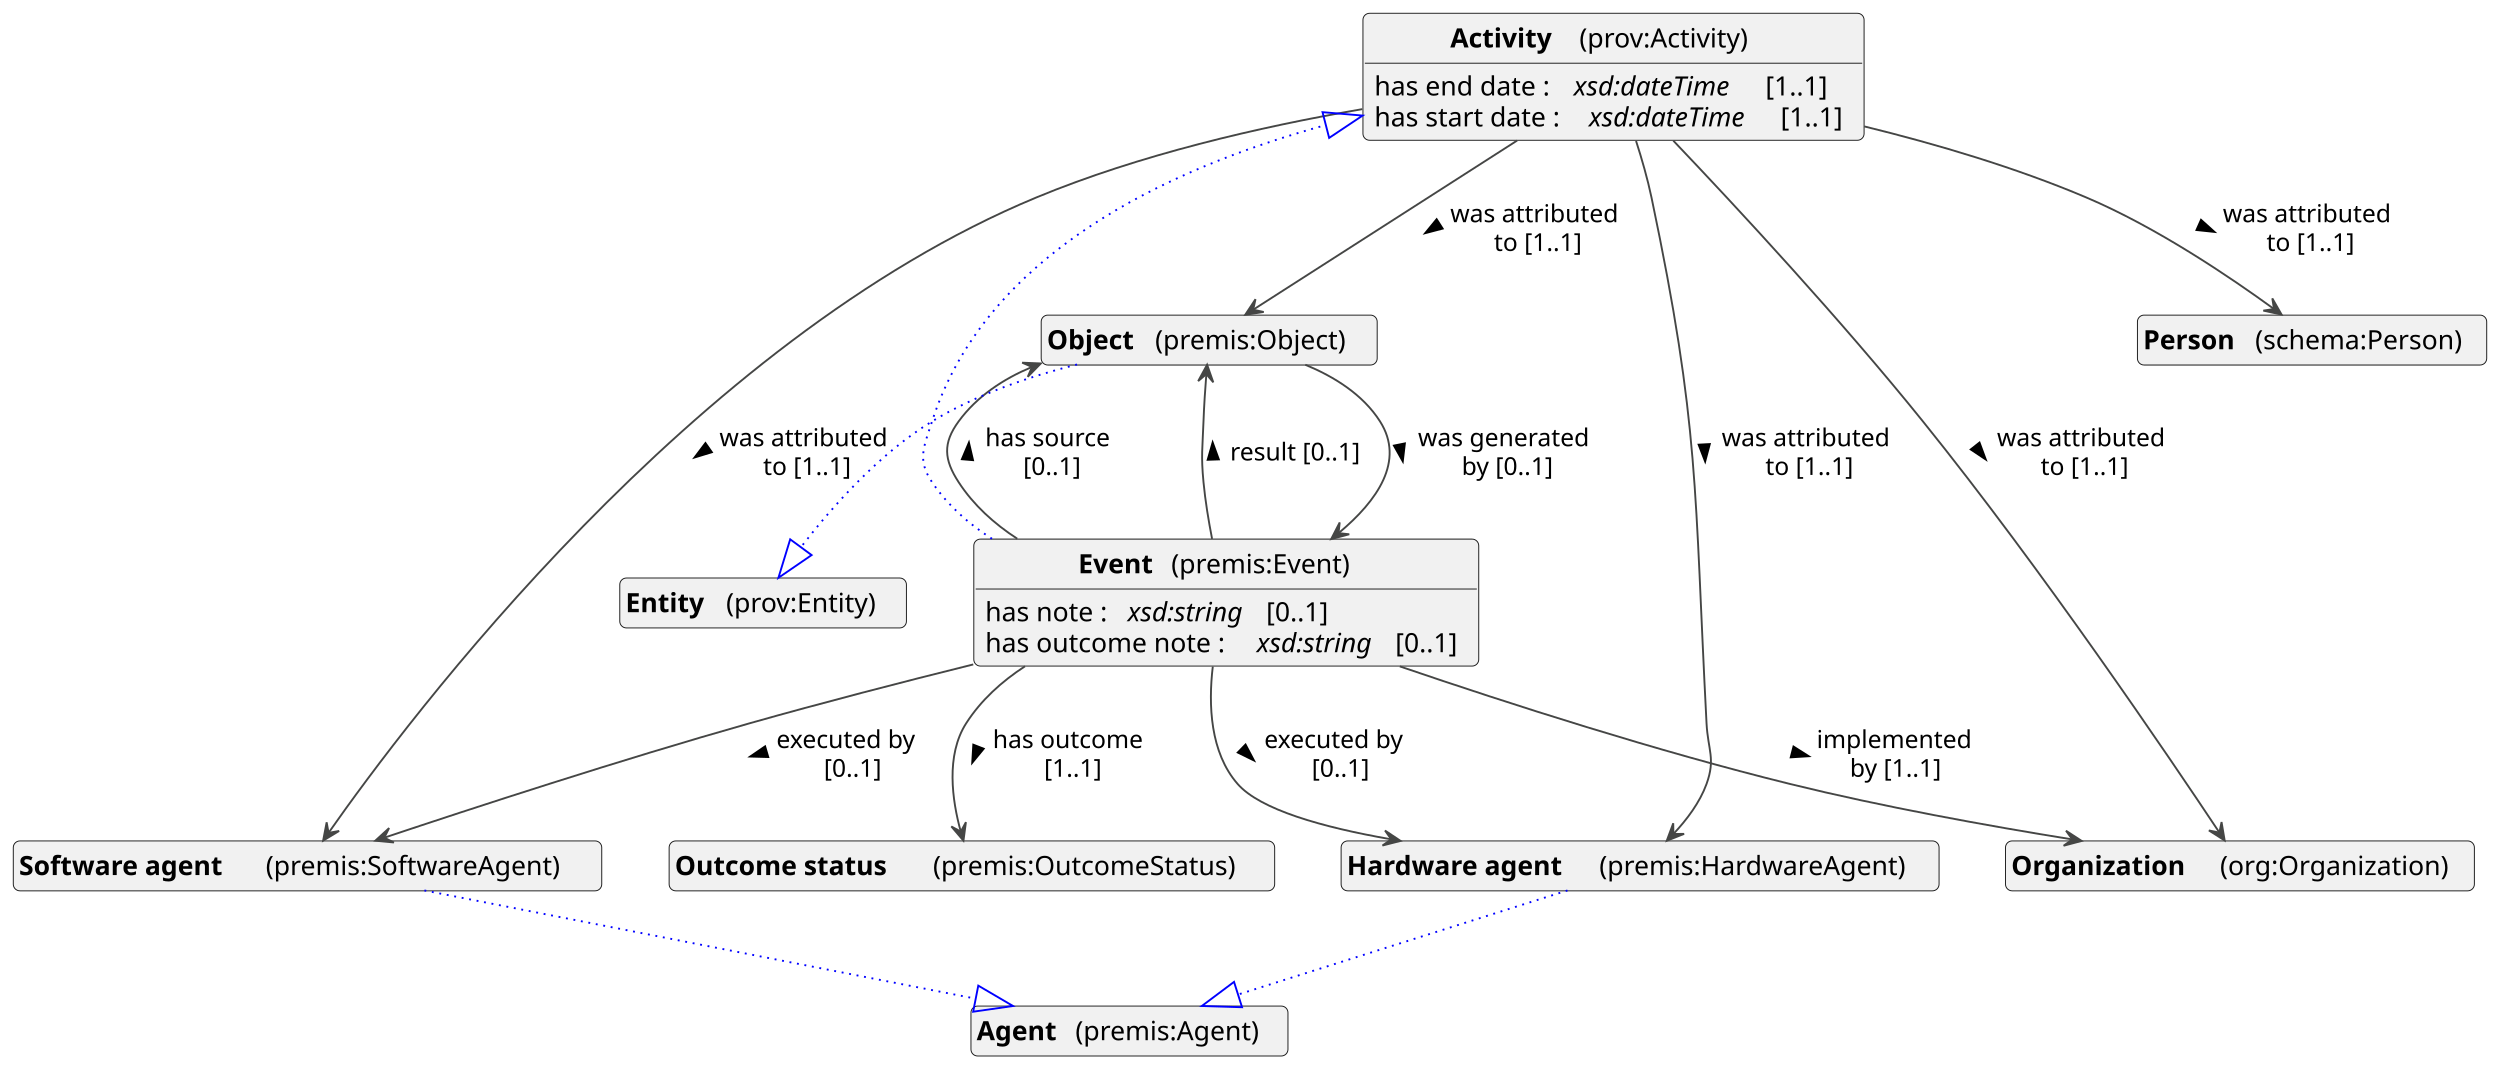
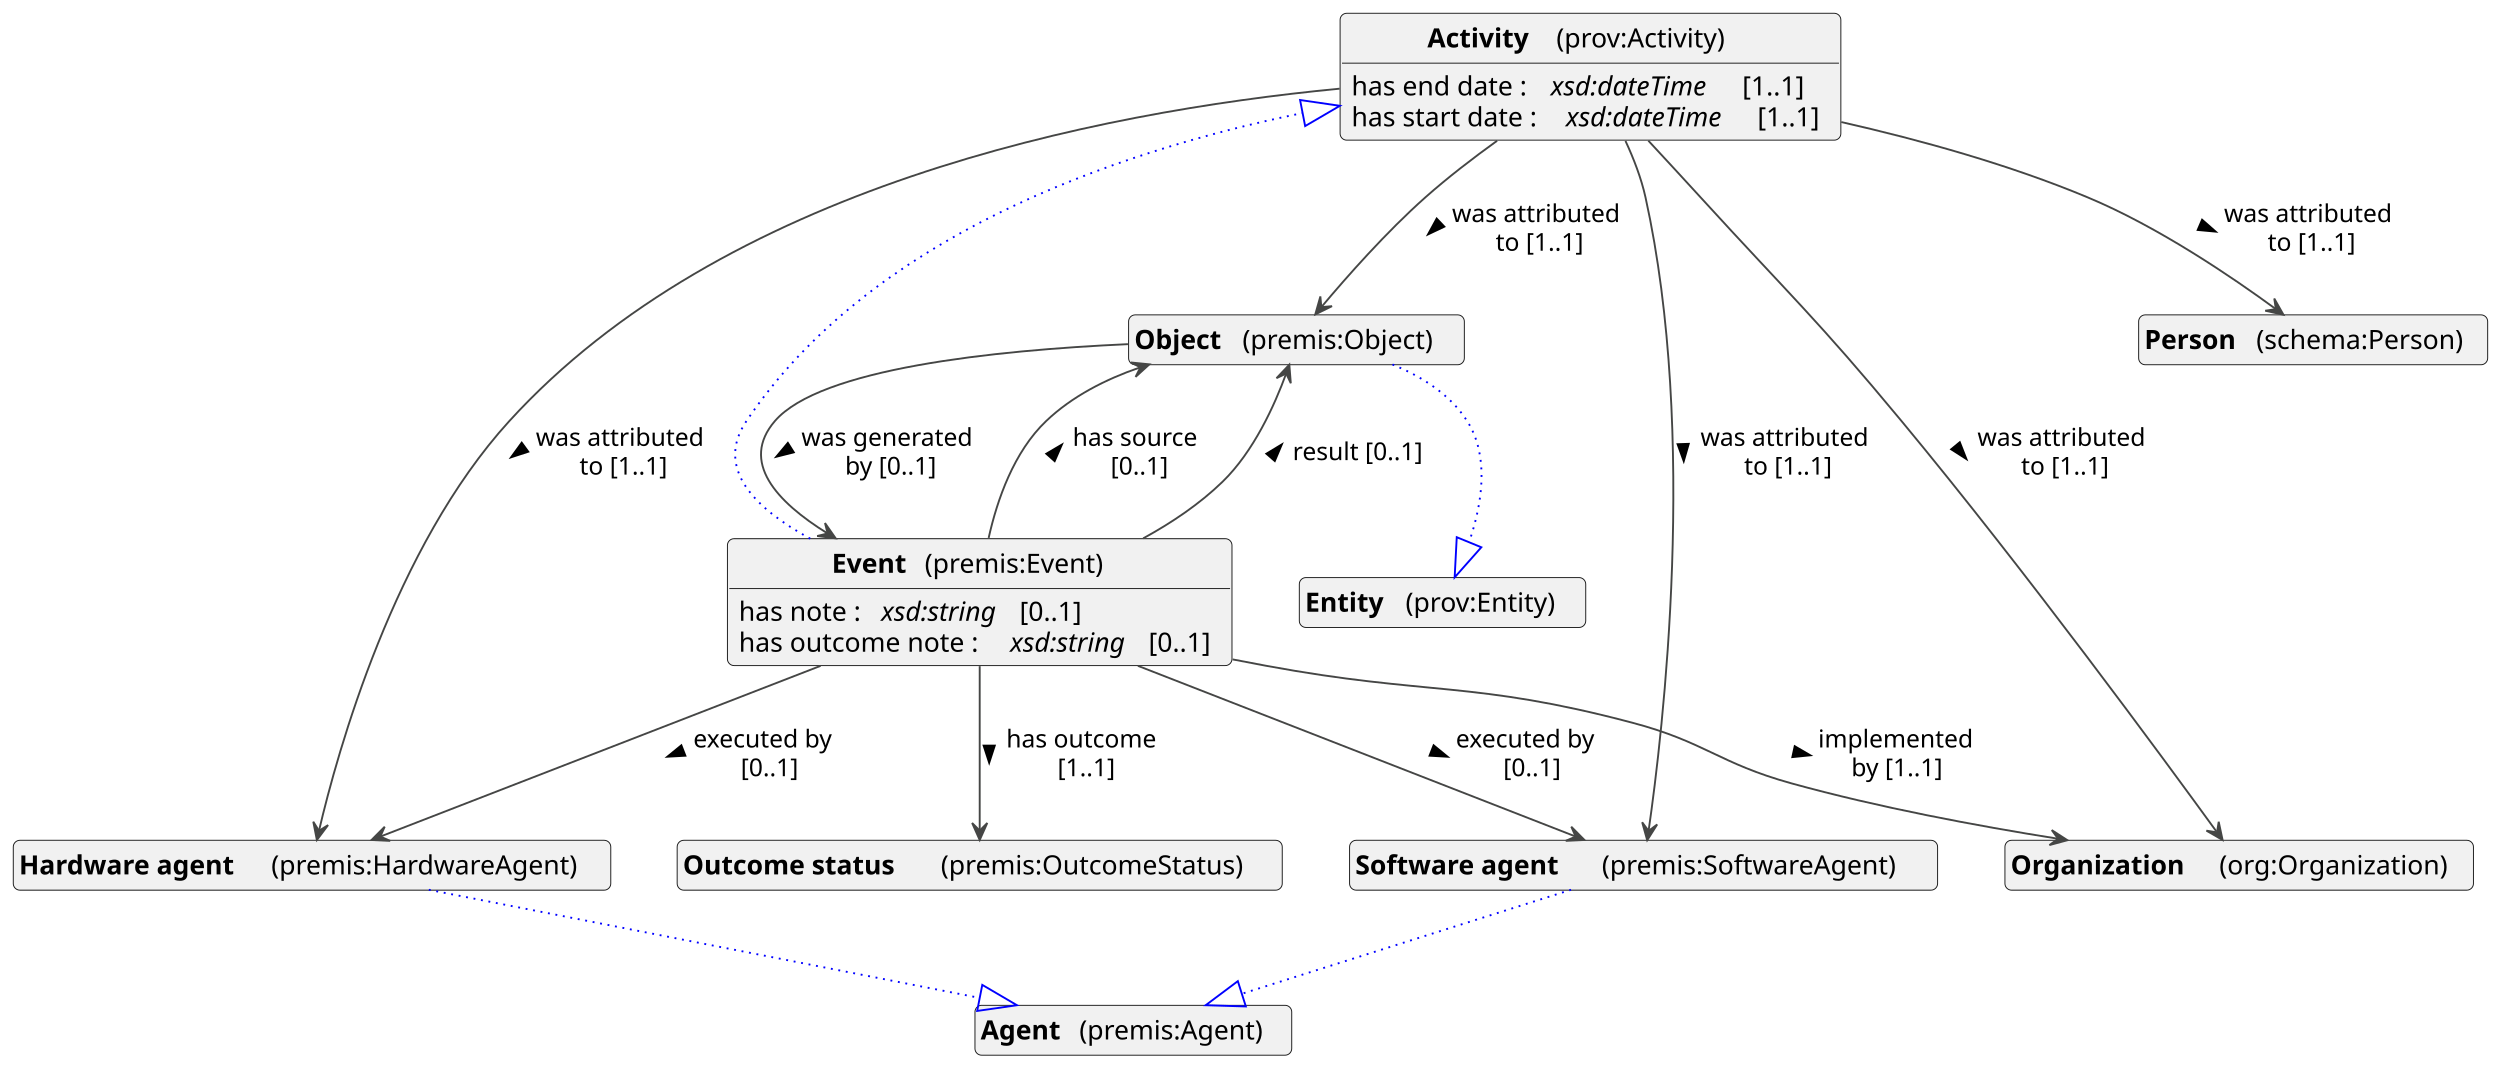
- <svg xmlns="http://www.w3.org/2000/svg" xmlns:xlink="http://www.w3.org/1999/xlink" contentStyleType="text/css" height="562px" preserveAspectRatio="none" style="width:1317px;height:562px;background:#FFFFFF;" version="1.1" viewBox="0 0 1317 562" width="1317px" zoomAndPan="magnify">
+ <svg xmlns="http://www.w3.org/2000/svg" xmlns:xlink="http://www.w3.org/1999/xlink" contentStyleType="text/css" height="562px" preserveAspectRatio="none" style="width:1318px;height:562px;background:#FFFFFF;" version="1.1" viewBox="0 0 1318 562" width="1318px" zoomAndPan="magnify">
  <defs />
  <g>
    <a href="#prov%3AActivity" target="_top" title="#prov%3AActivity" xlink:actuate="onRequest" xlink:href="#prov%3AActivity" xlink:show="new" xlink:title="#prov%3AActivity" xlink:type="simple">
      <g id="elem_prov_Activity">
-         <rect codeLine="15" fill="#F1F1F1" height="66.891" id="prov_Activity" rx="3.5" ry="3.5" style="stroke:#181818;stroke-width:0.5;" width="264" x="718" y="7" />
-         <text fill="#000000" font-family="sans-serif" font-size="14" font-weight="bold" lengthAdjust="spacing" textLength="64" x="764" y="24.995">Activity</text>
-         <text fill="#000000" font-family="sans-serif" font-size="14" lengthAdjust="spacing" textLength="104" x="832" y="24.995">(prov:Activity)</text>
-         <line style="stroke:#181818;stroke-width:0.5;" x1="719" x2="981" y1="33.297" y2="33.297" />
-         <text fill="#000000" font-family="sans-serif" font-size="14" lengthAdjust="spacing" textLength="101" x="724" y="50.292">has end date :</text>
-         <text fill="#000000" font-family="sans-serif" font-size="14" font-style="italic" lengthAdjust="spacing" textLength="97" x="829" y="50.292">xsd:dateTime</text>
-         <text fill="#000000" font-family="sans-serif" font-size="14" lengthAdjust="spacing" textLength="38" x="930" y="50.292">[1..1]</text>
-         <text fill="#000000" font-family="sans-serif" font-size="14" lengthAdjust="spacing" textLength="109" x="724" y="66.589">has start date :</text>
-         <text fill="#000000" font-family="sans-serif" font-size="14" font-style="italic" lengthAdjust="spacing" textLength="97" x="837" y="66.589">xsd:dateTime</text>
-         <text fill="#000000" font-family="sans-serif" font-size="14" lengthAdjust="spacing" textLength="38" x="938" y="66.589">[1..1]</text>
+         <rect codeLine="15" fill="#F1F1F1" height="66.891" id="prov_Activity" rx="3.5" ry="3.5" style="stroke:#181818;stroke-width:0.5;" width="264" x="706.5" y="7" />
+         <text fill="#000000" font-family="sans-serif" font-size="14" font-weight="bold" lengthAdjust="spacing" textLength="64" x="752.5" y="24.995">Activity</text>
+         <text fill="#000000" font-family="sans-serif" font-size="14" lengthAdjust="spacing" textLength="104" x="820.5" y="24.995">(prov:Activity)</text>
+         <line style="stroke:#181818;stroke-width:0.5;" x1="707.5" x2="969.5" y1="33.297" y2="33.297" />
+         <text fill="#000000" font-family="sans-serif" font-size="14" lengthAdjust="spacing" textLength="101" x="712.5" y="50.292">has end date :</text>
+         <text fill="#000000" font-family="sans-serif" font-size="14" font-style="italic" lengthAdjust="spacing" textLength="97" x="817.5" y="50.292">xsd:dateTime</text>
+         <text fill="#000000" font-family="sans-serif" font-size="14" lengthAdjust="spacing" textLength="38" x="918.5" y="50.292">[1..1]</text>
+         <text fill="#000000" font-family="sans-serif" font-size="14" lengthAdjust="spacing" textLength="109" x="712.5" y="66.589">has start date :</text>
+         <text fill="#000000" font-family="sans-serif" font-size="14" font-style="italic" lengthAdjust="spacing" textLength="97" x="825.5" y="66.589">xsd:dateTime</text>
+         <text fill="#000000" font-family="sans-serif" font-size="14" lengthAdjust="spacing" textLength="38" x="926.5" y="66.589">[1..1]</text>
      </g>
    </a>
    <a href="#premis%3AEvent" target="_top" title="#premis%3AEvent" xlink:actuate="onRequest" xlink:href="#premis%3AEvent" xlink:show="new" xlink:title="#premis%3AEvent" xlink:type="simple">
      <g id="elem_premis_Event">
-         <rect codeLine="14" fill="#F1F1F1" height="66.891" id="premis_Event" rx="3.5" ry="3.5" style="stroke:#181818;stroke-width:0.5;" width="266" x="513" y="284" />
-         <text fill="#000000" font-family="sans-serif" font-size="14" font-weight="bold" lengthAdjust="spacing" textLength="45" x="568" y="301.995">Event</text>
-         <text fill="#000000" font-family="sans-serif" font-size="14" lengthAdjust="spacing" textLength="107" x="617" y="301.995">(premis:Event)</text>
-         <line style="stroke:#181818;stroke-width:0.5;" x1="514" x2="778" y1="310.297" y2="310.297" />
-         <text fill="#000000" font-family="sans-serif" font-size="14" lengthAdjust="spacing" textLength="71" x="519" y="327.292">has note :</text>
-         <text fill="#000000" font-family="sans-serif" font-size="14" font-style="italic" lengthAdjust="spacing" textLength="69" x="594" y="327.292">xsd:string</text>
-         <text fill="#000000" font-family="sans-serif" font-size="14" lengthAdjust="spacing" textLength="38" x="667" y="327.292">[0..1]</text>
-         <text fill="#000000" font-family="sans-serif" font-size="14" lengthAdjust="spacing" textLength="139" x="519" y="343.589">has outcome note :</text>
-         <text fill="#000000" font-family="sans-serif" font-size="14" font-style="italic" lengthAdjust="spacing" textLength="69" x="662" y="343.589">xsd:string</text>
-         <text fill="#000000" font-family="sans-serif" font-size="14" lengthAdjust="spacing" textLength="38" x="735" y="343.589">[0..1]</text>
+         <rect codeLine="14" fill="#F1F1F1" height="66.891" id="premis_Event" rx="3.5" ry="3.5" style="stroke:#181818;stroke-width:0.5;" width="266" x="383.5" y="284" />
+         <text fill="#000000" font-family="sans-serif" font-size="14" font-weight="bold" lengthAdjust="spacing" textLength="45" x="438.5" y="301.995">Event</text>
+         <text fill="#000000" font-family="sans-serif" font-size="14" lengthAdjust="spacing" textLength="107" x="487.5" y="301.995">(premis:Event)</text>
+         <line style="stroke:#181818;stroke-width:0.5;" x1="384.5" x2="648.5" y1="310.297" y2="310.297" />
+         <text fill="#000000" font-family="sans-serif" font-size="14" lengthAdjust="spacing" textLength="71" x="389.5" y="327.292">has note :</text>
+         <text fill="#000000" font-family="sans-serif" font-size="14" font-style="italic" lengthAdjust="spacing" textLength="69" x="464.5" y="327.292">xsd:string</text>
+         <text fill="#000000" font-family="sans-serif" font-size="14" lengthAdjust="spacing" textLength="38" x="537.5" y="327.292">[0..1]</text>
+         <text fill="#000000" font-family="sans-serif" font-size="14" lengthAdjust="spacing" textLength="139" x="389.5" y="343.589">has outcome note :</text>
+         <text fill="#000000" font-family="sans-serif" font-size="14" font-style="italic" lengthAdjust="spacing" textLength="69" x="532.5" y="343.589">xsd:string</text>
+         <text fill="#000000" font-family="sans-serif" font-size="14" lengthAdjust="spacing" textLength="38" x="605.5" y="343.589">[0..1]</text>
      </g>
    </a>
    <a href="#premis%3AObject" target="_top" title="#premis%3AObject" xlink:actuate="onRequest" xlink:href="#premis%3AObject" xlink:show="new" xlink:title="#premis%3AObject" xlink:type="simple">
      <g id="elem_premis_Object">
-         <rect codeLine="16" fill="#F1F1F1" height="26.297" id="premis_Object" rx="3.5" ry="3.5" style="stroke:#181818;stroke-width:0.5;" width="177" x="548.5" y="166" />
-         <text fill="#000000" font-family="sans-serif" font-size="14" font-weight="bold" lengthAdjust="spacing" textLength="53" x="551.5" y="183.995">Object</text>
-         <text fill="#000000" font-family="sans-serif" font-size="14" lengthAdjust="spacing" textLength="114" x="608.5" y="183.995">(premis:Object)</text>
+         <rect codeLine="16" fill="#F1F1F1" height="26.297" id="premis_Object" rx="3.5" ry="3.5" style="stroke:#181818;stroke-width:0.5;" width="177" x="595" y="166" />
+         <text fill="#000000" font-family="sans-serif" font-size="14" font-weight="bold" lengthAdjust="spacing" textLength="53" x="598" y="183.995">Object</text>
+         <text fill="#000000" font-family="sans-serif" font-size="14" lengthAdjust="spacing" textLength="114" x="655" y="183.995">(premis:Object)</text>
      </g>
    </a>
    <a href="#prov%3AEntity" target="_top" title="#prov%3AEntity" xlink:actuate="onRequest" xlink:href="#prov%3AEntity" xlink:show="new" xlink:title="#prov%3AEntity" xlink:type="simple">
      <g id="elem_prov_Entity">
-         <rect codeLine="17" fill="#F1F1F1" height="26.297" id="prov_Entity" rx="3.5" ry="3.5" style="stroke:#181818;stroke-width:0.5;" width="151" x="326.5" y="304.5" />
-         <text fill="#000000" font-family="sans-serif" font-size="14" font-weight="bold" lengthAdjust="spacing" textLength="49" x="329.5" y="322.495">Entity</text>
-         <text fill="#000000" font-family="sans-serif" font-size="14" lengthAdjust="spacing" textLength="92" x="382.5" y="322.495">(prov:Entity)</text>
+         <rect codeLine="17" fill="#F1F1F1" height="26.297" id="prov_Entity" rx="3.5" ry="3.5" style="stroke:#181818;stroke-width:0.5;" width="151" x="685" y="304.5" />
+         <text fill="#000000" font-family="sans-serif" font-size="14" font-weight="bold" lengthAdjust="spacing" textLength="49" x="688" y="322.495">Entity</text>
+         <text fill="#000000" font-family="sans-serif" font-size="14" lengthAdjust="spacing" textLength="92" x="741" y="322.495">(prov:Entity)</text>
+       </g>
+     </a>
+     <a href="#premis%3AOutcomeStatus" target="_top" title="#premis%3AOutcomeStatus" xlink:actuate="onRequest" xlink:href="#premis%3AOutcomeStatus" xlink:show="new" xlink:title="#premis%3AOutcomeStatus" xlink:type="simple">
+       <g id="elem_premis_OutcomeStatus">
+         <rect codeLine="18" fill="#F1F1F1" height="26.297" id="premis_OutcomeStatus" rx="3.5" ry="3.5" style="stroke:#181818;stroke-width:0.5;" width="319" x="357" y="443" />
+         <text fill="#000000" font-family="sans-serif" font-size="14" font-weight="bold" lengthAdjust="spacing" textLength="132" x="360" y="460.995">Outcome status</text>
+         <text fill="#000000" font-family="sans-serif" font-size="14" lengthAdjust="spacing" textLength="177" x="496" y="460.995">(premis:OutcomeStatus)</text>
+       </g>
+     </a>
+     <a href="#org%3AOrganization" target="_top" title="#org%3AOrganization" xlink:actuate="onRequest" xlink:href="#org%3AOrganization" xlink:show="new" xlink:title="#org%3AOrganization" xlink:type="simple">
+       <g id="elem_org_Organization">
+         <rect codeLine="19" fill="#F1F1F1" height="26.297" id="org_Organization" rx="3.5" ry="3.5" style="stroke:#181818;stroke-width:0.5;" width="247" x="1057" y="443" />
+         <text fill="#000000" font-family="sans-serif" font-size="14" font-weight="bold" lengthAdjust="spacing" textLength="106" x="1060" y="460.995">Organization</text>
+         <text fill="#000000" font-family="sans-serif" font-size="14" lengthAdjust="spacing" textLength="131" x="1170" y="460.995">(org:Organization)</text>
+       </g>
+     </a>
+     <a href="#premis%3AHardwareAgent" target="_top" title="#premis%3AHardwareAgent" xlink:actuate="onRequest" xlink:href="#premis%3AHardwareAgent" xlink:show="new" xlink:title="#premis%3AHardwareAgent" xlink:type="simple">
+       <g id="elem_premis_HardwareAgent">
+         <rect codeLine="20" fill="#F1F1F1" height="26.297" id="premis_HardwareAgent" rx="3.5" ry="3.5" style="stroke:#181818;stroke-width:0.5;" width="315" x="7" y="443" />
+         <text fill="#000000" font-family="sans-serif" font-size="14" font-weight="bold" lengthAdjust="spacing" textLength="129" x="10" y="460.995">Hardware agent</text>
+         <text fill="#000000" font-family="sans-serif" font-size="14" lengthAdjust="spacing" textLength="176" x="143" y="460.995">(premis:HardwareAgent)</text>
+       </g>
+     </a>
+     <a href="#premis%3AAgent" target="_top" title="#premis%3AAgent" xlink:actuate="onRequest" xlink:href="#premis%3AAgent" xlink:show="new" xlink:title="#premis%3AAgent" xlink:type="simple">
+       <g id="elem_premis_Agent">
+         <rect codeLine="24" fill="#F1F1F1" height="26.297" id="premis_Agent" rx="3.5" ry="3.5" style="stroke:#181818;stroke-width:0.5;" width="167" x="514" y="530" />
+         <text fill="#000000" font-family="sans-serif" font-size="14" font-weight="bold" lengthAdjust="spacing" textLength="48" x="517" y="547.995">Agent</text>
+         <text fill="#000000" font-family="sans-serif" font-size="14" lengthAdjust="spacing" textLength="109" x="569" y="547.995">(premis:Agent)</text>
+       </g>
+     </a>
+     <a href="#schema%3APerson" target="_top" title="#schema%3APerson" xlink:actuate="onRequest" xlink:href="#schema%3APerson" xlink:show="new" xlink:title="#schema%3APerson" xlink:type="simple">
+       <g id="elem_schema_Person">
+         <rect codeLine="22" fill="#F1F1F1" height="26.297" id="schema_Person" rx="3.5" ry="3.5" style="stroke:#181818;stroke-width:0.5;" width="184" x="1127.5" y="166" />
+         <text fill="#000000" font-family="sans-serif" font-size="14" font-weight="bold" lengthAdjust="spacing" textLength="55" x="1130.5" y="183.995">Person</text>
+         <text fill="#000000" font-family="sans-serif" font-size="14" lengthAdjust="spacing" textLength="119" x="1189.5" y="183.995">(schema:Person)</text>
      </g>
    </a>
    <a href="#premis%3ASoftwareAgent" target="_top" title="#premis%3ASoftwareAgent" xlink:actuate="onRequest" xlink:href="#premis%3ASoftwareAgent" xlink:show="new" xlink:title="#premis%3ASoftwareAgent" xlink:type="simple">
      <g id="elem_premis_SoftwareAgent">
-         <rect codeLine="18" fill="#F1F1F1" height="26.297" id="premis_SoftwareAgent" rx="3.5" ry="3.5" style="stroke:#181818;stroke-width:0.5;" width="310" x="7" y="443" />
-         <text fill="#000000" font-family="sans-serif" font-size="14" font-weight="bold" lengthAdjust="spacing" textLength="126" x="10" y="460.995">Software agent</text>
-         <text fill="#000000" font-family="sans-serif" font-size="14" lengthAdjust="spacing" textLength="174" x="140" y="460.995">(premis:SoftwareAgent)</text>
-       </g>
-     </a>
-     <a href="#premis%3AAgent" target="_top" title="#premis%3AAgent" xlink:actuate="onRequest" xlink:href="#premis%3AAgent" xlink:show="new" xlink:title="#premis%3AAgent" xlink:type="simple">
-       <g id="elem_premis_Agent">
-         <rect codeLine="21" fill="#F1F1F1" height="26.297" id="premis_Agent" rx="3.5" ry="3.5" style="stroke:#181818;stroke-width:0.5;" width="167" x="511.5" y="530" />
-         <text fill="#000000" font-family="sans-serif" font-size="14" font-weight="bold" lengthAdjust="spacing" textLength="48" x="514.5" y="547.995">Agent</text>
-         <text fill="#000000" font-family="sans-serif" font-size="14" lengthAdjust="spacing" textLength="109" x="566.5" y="547.995">(premis:Agent)</text>
-       </g>
-     </a>
-     <a href="#premis%3AHardwareAgent" target="_top" title="#premis%3AHardwareAgent" xlink:actuate="onRequest" xlink:href="#premis%3AHardwareAgent" xlink:show="new" xlink:title="#premis%3AHardwareAgent" xlink:type="simple">
-       <g id="elem_premis_HardwareAgent">
-         <rect codeLine="20" fill="#F1F1F1" height="26.297" id="premis_HardwareAgent" rx="3.5" ry="3.5" style="stroke:#181818;stroke-width:0.5;" width="315" x="706.5" y="443" />
-         <text fill="#000000" font-family="sans-serif" font-size="14" font-weight="bold" lengthAdjust="spacing" textLength="129" x="709.5" y="460.995">Hardware agent</text>
-         <text fill="#000000" font-family="sans-serif" font-size="14" lengthAdjust="spacing" textLength="176" x="842.5" y="460.995">(premis:HardwareAgent)</text>
-       </g>
-     </a>
-     <a href="#org%3AOrganization" target="_top" title="#org%3AOrganization" xlink:actuate="onRequest" xlink:href="#org%3AOrganization" xlink:show="new" xlink:title="#org%3AOrganization" xlink:type="simple">
-       <g id="elem_org_Organization">
-         <rect codeLine="22" fill="#F1F1F1" height="26.297" id="org_Organization" rx="3.5" ry="3.5" style="stroke:#181818;stroke-width:0.5;" width="247" x="1056.5" y="443" />
-         <text fill="#000000" font-family="sans-serif" font-size="14" font-weight="bold" lengthAdjust="spacing" textLength="106" x="1059.5" y="460.995">Organization</text>
-         <text fill="#000000" font-family="sans-serif" font-size="14" lengthAdjust="spacing" textLength="131" x="1169.5" y="460.995">(org:Organization)</text>
-       </g>
-     </a>
-     <a href="#schema%3APerson" target="_top" title="#schema%3APerson" xlink:actuate="onRequest" xlink:href="#schema%3APerson" xlink:show="new" xlink:title="#schema%3APerson" xlink:type="simple">
-       <g id="elem_schema_Person">
-         <rect codeLine="23" fill="#F1F1F1" height="26.297" id="schema_Person" rx="3.5" ry="3.5" style="stroke:#181818;stroke-width:0.5;" width="184" x="1126" y="166" />
-         <text fill="#000000" font-family="sans-serif" font-size="14" font-weight="bold" lengthAdjust="spacing" textLength="55" x="1129" y="183.995">Person</text>
-         <text fill="#000000" font-family="sans-serif" font-size="14" lengthAdjust="spacing" textLength="119" x="1188" y="183.995">(schema:Person)</text>
-       </g>
-     </a>
-     <a href="#premis%3AOutcomeStatus" target="_top" title="#premis%3AOutcomeStatus" xlink:actuate="onRequest" xlink:href="#premis%3AOutcomeStatus" xlink:show="new" xlink:title="#premis%3AOutcomeStatus" xlink:type="simple">
-       <g id="elem_premis_OutcomeStatus">
-         <rect codeLine="24" fill="#F1F1F1" height="26.297" id="premis_OutcomeStatus" rx="3.5" ry="3.5" style="stroke:#181818;stroke-width:0.5;" width="319" x="352.5" y="443" />
-         <text fill="#000000" font-family="sans-serif" font-size="14" font-weight="bold" lengthAdjust="spacing" textLength="132" x="355.5" y="460.995">Outcome status</text>
-         <text fill="#000000" font-family="sans-serif" font-size="14" lengthAdjust="spacing" textLength="177" x="491.5" y="460.995">(premis:OutcomeStatus)</text>
+         <rect codeLine="23" fill="#F1F1F1" height="26.297" id="premis_SoftwareAgent" rx="3.5" ry="3.5" style="stroke:#181818;stroke-width:0.5;" width="310" x="711.5" y="443" />
+         <text fill="#000000" font-family="sans-serif" font-size="14" font-weight="bold" lengthAdjust="spacing" textLength="126" x="714.5" y="460.995">Software agent</text>
+         <text fill="#000000" font-family="sans-serif" font-size="14" lengthAdjust="spacing" textLength="174" x="844.5" y="460.995">(premis:SoftwareAgent)</text>
      </g>
    </a>
    <g id="link_prov_Activity_premis_Object">
-       <path codeLine="33" d="M799.252,74.022 C755.209,102.246 693.45,141.824 660.27,163.088 " fill="none" id="prov_Activity-to-premis_Object" style="stroke:#454645;stroke-width:1.0;" />
-       <polygon fill="#454645" points="655.978,165.838,665.714,164.349,660.188,163.14,661.396,157.614,655.978,165.838" style="stroke:#454645;stroke-width:1.0;" />
-       <polygon fill="#000000" points="750.79,122.831,759.991,120.425,756.82,115.476,750.79,122.831" style="stroke:#000000;stroke-width:1.0;" />
-       <text fill="#000000" font-family="sans-serif" font-size="13" lengthAdjust="spacing" textLength="93" x="764" y="117.067">was attributed</text>
-       <text fill="#000000" font-family="sans-serif" font-size="13" lengthAdjust="spacing" textLength="51" x="787" y="132.2">to [1..1]</text>
+       <path codeLine="33" d="M789.285,74.195 C776.575,83.346 763.19,93.637 751.5,104 C730.973,122.197 710.012,145.953 696.892,161.577 " fill="none" id="prov_Activity-to-premis_Object" style="stroke:#454645;stroke-width:1.0;" />
+       <polygon fill="#454645" points="693.406,165.757,702.242,161.408,696.609,161.917,696.099,156.284,693.406,165.757" style="stroke:#454645;stroke-width:1.0;" />
+       <polygon fill="#000000" points="752.867,123.569,761.458,119.489,757.419,115.218,752.867,123.569" style="stroke:#000000;stroke-width:1.0;" />
+       <text fill="#000000" font-family="sans-serif" font-size="13" lengthAdjust="spacing" textLength="93" x="765.5" y="117.067">was attributed</text>
+       <text fill="#000000" font-family="sans-serif" font-size="13" lengthAdjust="spacing" textLength="51" x="788.5" y="132.2">to [1..1]</text>
    </g>
    <g id="link_prov_Activity_schema_Person">
-       <path codeLine="34" d="M982.052,66.579 C1020.56,76.032 1062.17,88.381 1099,104 C1136.11,119.739 1175.03,146.103 1197.87,162.745 " fill="none" id="prov_Activity-to-schema_Person" style="stroke:#454645;stroke-width:1.0;" />
-       <polygon fill="#454645" points="1201.95,165.735,1197.059,157.186,1197.918,162.778,1192.327,163.637,1201.95,165.735" style="stroke:#454645;stroke-width:1.0;" />
-       <polygon fill="#000000" points="1166.567,122.168,1159.501,115.802,1157.109,121.171,1166.567,122.168" style="stroke:#000000;stroke-width:1.0;" />
-       <text fill="#000000" font-family="sans-serif" font-size="13" lengthAdjust="spacing" textLength="93" x="1171" y="117.067">was attributed</text>
-       <text fill="#000000" font-family="sans-serif" font-size="13" lengthAdjust="spacing" textLength="51" x="1194" y="132.2">to [1..1]</text>
+       <path codeLine="34" d="M970.725,64.347 C1013.1,73.947 1059.61,86.94 1100.5,104 C1137.91,119.609 1177.04,146.249 1199.8,162.948 " fill="none" id="prov_Activity-to-schema_Person" style="stroke:#454645;stroke-width:1.0;" />
+       <polygon fill="#454645" points="1203.85,165.945,1198.99,157.379,1199.829,162.973,1194.235,163.812,1203.85,165.945" style="stroke:#454645;stroke-width:1.0;" />
+       <polygon fill="#000000" points="1168.093,122.11,1160.946,115.834,1158.622,121.233,1168.093,122.11" style="stroke:#000000;stroke-width:1.0;" />
+       <text fill="#000000" font-family="sans-serif" font-size="13" lengthAdjust="spacing" textLength="93" x="1172.5" y="117.067">was attributed</text>
+       <text fill="#000000" font-family="sans-serif" font-size="13" lengthAdjust="spacing" textLength="51" x="1195.5" y="132.2">to [1..1]</text>
    </g>
    <g id="link_prov_Activity_org_Organization">
-       <path codeLine="35" d="M881.5,74.111 C915.213,109.525 969.689,168.241 1013,222 C1075.86,300.021 1143.13,399.422 1169,438.328 " fill="none" id="prov_Activity-to-org_Organization" style="stroke:#454645;stroke-width:1.0;" />
-       <polygon fill="#454645" points="1171.95,442.767,1170.311,433.056,1169.187,438.6,1163.643,437.476,1171.95,442.767" style="stroke:#454645;stroke-width:1.0;" />
-       <polygon fill="#000000" points="1046.098,242.057,1042.801,233.137,1038.187,236.779,1046.098,242.057" style="stroke:#000000;stroke-width:1.0;" />
-       <text fill="#000000" font-family="sans-serif" font-size="13" lengthAdjust="spacing" textLength="93" x="1052" y="235.067">was attributed</text>
-       <text fill="#000000" font-family="sans-serif" font-size="13" lengthAdjust="spacing" textLength="51" x="1075" y="250.2">to [1..1]</text>
+       <path codeLine="35" d="M869.003,74.169 C877.9,83.752 887.617,94.271 896.5,104 C944.034,156.061 957.51,167.725 1002.5,222 C1067.9,300.898 1140.52,399.797 1168.56,438.448 " fill="none" id="prov_Activity-to-org_Organization" style="stroke:#454645;stroke-width:1.0;" />
+       <polygon fill="#454645" points="1171.75,442.857,1169.701,433.224,1168.813,438.81,1163.226,437.923,1171.75,442.857" style="stroke:#454645;stroke-width:1.0;" />
+       <polygon fill="#000000" points="1036.676,241.995,1033.201,233.142,1028.661,236.875,1036.676,241.995" style="stroke:#000000;stroke-width:1.0;" />
+       <text fill="#000000" font-family="sans-serif" font-size="13" lengthAdjust="spacing" textLength="93" x="1042.5" y="235.067">was attributed</text>
+       <text fill="#000000" font-family="sans-serif" font-size="13" lengthAdjust="spacing" textLength="51" x="1065.5" y="250.2">to [1..1]</text>
    </g>
    <g id="link_prov_Activity_premis_SoftwareAgent">
-       <path codeLine="36" d="M717.7,57.484 C663.134,66.919 600.134,81.571 546,104 C364.649,179.139 214.451,379.682 173.221,438.542 " fill="none" id="prov_Activity-to-premis_SoftwareAgent" style="stroke:#454645;stroke-width:1.0;" />
-       <polygon fill="#454645" points="170.222,442.849,178.648,437.749,173.079,438.746,172.083,433.178,170.222,442.849" style="stroke:#454645;stroke-width:1.0;" />
-       <polygon fill="#000000" points="365.904,241,374.999,238.221,371.629,233.406,365.904,241" style="stroke:#000000;stroke-width:1.0;" />
-       <text fill="#000000" font-family="sans-serif" font-size="13" lengthAdjust="spacing" textLength="93" x="379" y="235.067">was attributed</text>
-       <text fill="#000000" font-family="sans-serif" font-size="13" lengthAdjust="spacing" textLength="51" x="402" y="250.2">to [1..1]</text>
+       <path codeLine="36" d="M856.948,74.289 C861.283,83.605 865.283,93.955 867.5,104 C895.187,229.449 876.595,386.318 869.17,437.782 " fill="none" id="prov_Activity-to-premis_SoftwareAgent" style="stroke:#454645;stroke-width:1.0;" />
+       <polygon fill="#454645" points="868.405,442.981,873.671,434.658,869.132,438.034,865.756,433.495,868.405,442.981" style="stroke:#454645;stroke-width:1.0;" />
+       <polygon fill="#000000" points="887.668,243.13,890.301,233.991,884.427,234.189,887.668,243.13" style="stroke:#000000;stroke-width:1.0;" />
+       <text fill="#000000" font-family="sans-serif" font-size="13" lengthAdjust="spacing" textLength="93" x="896.5" y="235.067">was attributed</text>
+       <text fill="#000000" font-family="sans-serif" font-size="13" lengthAdjust="spacing" textLength="51" x="919.5" y="250.2">to [1..1]</text>
    </g>
    <g id="link_prov_Activity_premis_HardwareAgent">
-       <path codeLine="37" d="M861.873,74.245 C864.932,83.737 867.939,94.188 870,104 C895.442,225.141 892.547,257.384 899,381 C899.741,395.203 903.842,399.627 899,413 C895.456,422.789 888.523,431.9 881.757,439.117 " fill="none" id="prov_Activity-to-premis_HardwareAgent" style="stroke:#454645;stroke-width:1.0;" />
-       <polygon fill="#454645" points="878.037,442.924,887.188,439.283,881.532,439.348,881.466,433.692,878.037,442.924" style="stroke:#454645;stroke-width:1.0;" />
-       <polygon fill="#000000" points="898.272,243.125,900.715,233.934,894.845,234.254,898.272,243.125" style="stroke:#000000;stroke-width:1.0;" />
-       <text fill="#000000" font-family="sans-serif" font-size="13" lengthAdjust="spacing" textLength="93" x="907" y="235.067">was attributed</text>
-       <text fill="#000000" font-family="sans-serif" font-size="13" lengthAdjust="spacing" textLength="51" x="930" y="250.2">to [1..1]</text>
+       <path codeLine="37" d="M706.274,46.75 C575.999,59.265 380.668,98.992 268.5,222 C207.818,288.547 177.927,396.346 168.192,437.906 " fill="none" id="prov_Activity-to-premis_HardwareAgent" style="stroke:#454645;stroke-width:1.0;" />
+       <polygon fill="#454645" points="167.053,442.867,172.965,434.99,168.171,437.994,165.167,433.2,167.053,442.867" style="stroke:#454645;stroke-width:1.0;" />
+       <polygon fill="#000000" points="269.456,241.073,278.5,238.131,275.044,233.377,269.456,241.073" style="stroke:#000000;stroke-width:1.0;" />
+       <text fill="#000000" font-family="sans-serif" font-size="13" lengthAdjust="spacing" textLength="93" x="282.5" y="235.067">was attributed</text>
+       <text fill="#000000" font-family="sans-serif" font-size="13" lengthAdjust="spacing" textLength="51" x="305.5" y="250.2">to [1..1]</text>
    </g>
    <g id="link_premis_Event_prov_Activity">
-       <path codeLine="39" d="M522.563,283.814 C510.193,275.93 499.198,266.145 491,254 C483.043,242.212 486.66,235.544 491,222 C519.046,134.482 613.296,89.239 698.185,65.937 " fill="none" id="premis_Event-to-prov_Activity" style="stroke:#0000FF;stroke-width:1.0;stroke-dasharray:1.0,3.0;" />
-       <polygon fill="none" points="696.703,59.091,717.816,60.882,700.194,72.648,696.703,59.091" style="stroke:#0000FF;stroke-width:1.0;" />
+       <path codeLine="39" d="M427.142,283.968 C397.898,268.041 376.727,246.904 393.5,222 C458.502,125.488 584.898,80.561 686.423,59.657 " fill="none" id="premis_Event-to-prov_Activity" style="stroke:#0000FF;stroke-width:1.0;stroke-dasharray:1.0,3.0;" />
+       <polygon fill="none" points="685.404,52.724,706.371,55.789,688.069,66.468,685.404,52.724" style="stroke:#0000FF;stroke-width:1.0;" />
    </g>
    <g id="link_premis_Event_premis_SoftwareAgent">
-       <path codeLine="42" d="M512.715,350.019 C474.567,359.491 433.025,370.239 395,381 C327.03,400.235 248.955,425.738 202.644,441.228 " fill="none" id="premis_Event-to-premis_SoftwareAgent" style="stroke:#454645;stroke-width:1.0;" />
-       <polygon fill="#454645" points="197.711,442.88,207.516,443.814,202.452,441.292,204.974,436.228,197.711,442.88" style="stroke:#454645;stroke-width:1.0;" />
-       <polygon fill="#000000" points="395.203,398.544,404.71,398.811,403.051,393.172,395.203,398.544" style="stroke:#000000;stroke-width:1.0;" />
-       <text fill="#000000" font-family="sans-serif" font-size="13" lengthAdjust="spacing" textLength="80" x="409" y="394.067">executed by</text>
-       <text fill="#000000" font-family="sans-serif" font-size="13" lengthAdjust="spacing" textLength="34" x="434" y="409.2">[0..1]</text>
+       <path codeLine="42" d="M599.889,351.022 C673.294,379.65 776.647,419.957 830.571,440.988 " fill="none" id="premis_Event-to-premis_SoftwareAgent" style="stroke:#454645;stroke-width:1.0;" />
+       <polygon fill="#454645" points="835.316,442.838,828.385,435.841,830.658,441.021,825.478,443.294,835.316,442.838" style="stroke:#454645;stroke-width:1.0;" />
+       <polygon fill="#000000" points="763.158,398.95,755.799,392.925,753.663,398.401,763.158,398.95" style="stroke:#000000;stroke-width:1.0;" />
+       <text fill="#000000" font-family="sans-serif" font-size="13" lengthAdjust="spacing" textLength="80" x="767.5" y="394.067">executed by</text>
+       <text fill="#000000" font-family="sans-serif" font-size="13" lengthAdjust="spacing" textLength="34" x="792.5" y="409.2">[0..1]</text>
    </g>
    <g id="link_premis_Event_premis_HardwareAgent">
-       <path codeLine="43" d="M638.9,351.14 C636.522,371.314 637.486,396.429 652,413 C663.811,426.485 696.339,435.754 732.474,442.077 " fill="none" id="premis_Event-to-premis_HardwareAgent" style="stroke:#454645;stroke-width:1.0;" />
-       <polygon fill="#454645" points="737.829,442.988,729.627,437.536,732.9,442.15,728.286,445.422,737.829,442.988" style="stroke:#454645;stroke-width:1.0;" />
-       <polygon fill="#000000" points="660.586,400.618,656.147,392.206,652.051,396.421,660.586,400.618" style="stroke:#000000;stroke-width:1.0;" />
-       <text fill="#000000" font-family="sans-serif" font-size="13" lengthAdjust="spacing" textLength="80" x="666" y="394.067">executed by</text>
-       <text fill="#000000" font-family="sans-serif" font-size="13" lengthAdjust="spacing" textLength="34" x="691" y="409.2">[0..1]</text>
+       <path codeLine="43" d="M432.634,351.022 C358.81,379.65 254.867,419.957 200.634,440.988 " fill="none" id="premis_Event-to-premis_HardwareAgent" style="stroke:#454645;stroke-width:1.0;" />
+       <polygon fill="#454645" points="195.862,442.838,205.7,443.312,200.523,441.029,202.806,435.853,195.862,442.838" style="stroke:#454645;stroke-width:1.0;" />
+       <polygon fill="#000000" points="351.838,398.941,361.334,398.41,359.209,392.93,351.838,398.941" style="stroke:#000000;stroke-width:1.0;" />
+       <text fill="#000000" font-family="sans-serif" font-size="13" lengthAdjust="spacing" textLength="80" x="365.5" y="394.067">executed by</text>
+       <text fill="#000000" font-family="sans-serif" font-size="13" lengthAdjust="spacing" textLength="34" x="390.5" y="409.2">[0..1]</text>
    </g>
    <g id="link_premis_Event_premis_OutcomeStatus">
-       <path codeLine="47" d="M539.965,351.002 C527.73,358.945 516.847,368.796 509,381 C498.13,397.907 501.654,421.76 506.046,437.771 " fill="none" id="premis_Event-to-premis_OutcomeStatus" style="stroke:#454645;stroke-width:1.0;" />
-       <polygon fill="#454645" points="507.55,442.879,508.844,433.116,506.137,438.083,501.17,435.376,507.55,442.879" style="stroke:#454645;stroke-width:1.0;" />
-       <polygon fill="#000000" points="512.18,401.79,518.21,394.435,512.736,392.295,512.18,401.79" style="stroke:#000000;stroke-width:1.0;" />
-       <text fill="#000000" font-family="sans-serif" font-size="13" lengthAdjust="spacing" textLength="84" x="523" y="394.067">has outcome</text>
-       <text fill="#000000" font-family="sans-serif" font-size="13" lengthAdjust="spacing" textLength="34" x="550" y="409.2">[1..1]</text>
+       <path codeLine="47" d="M516.5,351.195 C516.5,378.389 516.5,416.03 516.5,437.717 " fill="none" id="premis_Event-to-premis_OutcomeStatus" style="stroke:#454645;stroke-width:1.0;" />
+       <polygon fill="#454645" points="516.5,442.871,520.5,433.871,516.5,437.871,512.5,433.871,516.5,442.871" style="stroke:#454645;stroke-width:1.0;" />
+       <polygon fill="#000000" points="521.5,402.133,524.439,393.088,518.561,393.088,521.5,402.133" style="stroke:#000000;stroke-width:1.0;" />
+       <text fill="#000000" font-family="sans-serif" font-size="13" lengthAdjust="spacing" textLength="84" x="530.5" y="394.067">has outcome</text>
+       <text fill="#000000" font-family="sans-serif" font-size="13" lengthAdjust="spacing" textLength="34" x="557.5" y="409.2">[1..1]</text>
    </g>
    <g id="link_premis_Event_premis_Object">
-       <path codeLine="51" d="M535.903,283.808 C523.717,275.908 512.885,266.12 505,254 C497.244,242.079 496.605,233.48 505,222 C514.648,208.806 528.478,199.657 543.589,193.335 " fill="none" id="premis_Event-to-premis_Object" style="stroke:#454645;stroke-width:1.0;" />
-       <polygon fill="#454645" points="548.316,191.463,538.475,191.059,543.667,193.304,541.422,198.496,548.316,191.463" style="stroke:#454645;stroke-width:1.0;" />
-       <polygon fill="#000000" points="510.423,233.151,506.729,241.915,512.586,242.412,510.423,233.151" style="stroke:#000000;stroke-width:1.0;" />
-       <text fill="#000000" font-family="sans-serif" font-size="13" lengthAdjust="spacing" textLength="70" x="519" y="235.067">has source</text>
-       <text fill="#000000" font-family="sans-serif" font-size="13" lengthAdjust="spacing" textLength="34" x="539" y="250.2">[0..1]</text>
+       <path codeLine="51" d="M521.215,283.598 C525.746,263.319 534.541,238.186 551.5,222 C565.176,208.948 582.899,199.951 600.895,193.75 " fill="none" id="premis_Event-to-premis_Object" style="stroke:#454645;stroke-width:1.0;" />
+       <polygon fill="#454645" points="605.975,192.074,596.175,191.096,601.227,193.641,598.682,198.693,605.975,192.074" style="stroke:#454645;stroke-width:1.0;" />
+       <polygon fill="#000000" points="559.817,234.392,551.617,239.209,556.015,243.109,559.817,234.392" style="stroke:#000000;stroke-width:1.0;" />
+       <text fill="#000000" font-family="sans-serif" font-size="13" lengthAdjust="spacing" textLength="70" x="565.5" y="235.067">has source</text>
+       <text fill="#000000" font-family="sans-serif" font-size="13" lengthAdjust="spacing" textLength="34" x="585.5" y="250.2">[0..1]</text>
    </g>
    <g id="link_premis_Event_premis_Object">
-       <path codeLine="55" d="M638.532,283.907 C636.665,274.326 634.931,263.789 634,254 C632.653,239.842 633.493,236.213 634,222 C634.292,213.809 634.904,204.736 635.499,197.125 " fill="none" id="premis_Event-to-premis_Object-1" style="stroke:#454645;stroke-width:1.0;" />
-       <polygon fill="#454645" points="635.905,192.118,631.19,200.765,635.501,197.102,639.164,201.412,635.905,192.118" style="stroke:#454645;stroke-width:1.0;" />
-       <polygon fill="#000000" points="638.825,233.07,636.204,242.212,642.078,242.006,638.825,233.07" style="stroke:#000000;stroke-width:1.0;" />
-       <text fill="#000000" font-family="sans-serif" font-size="13" lengthAdjust="spacing" textLength="74" x="648" y="242.567">result [0..1]</text>
+       <path codeLine="55" d="M602.672,283.827 C617.737,275.603 632.427,265.706 644.5,254 C661.035,237.967 672.05,213.399 678.039,197.024 " fill="none" id="premis_Event-to-premis_Object-1" style="stroke:#454645;stroke-width:1.0;" />
+       <polygon fill="#454645" points="679.737,192.224,672.965,199.375,678.07,196.938,680.508,202.043,679.737,192.224" style="stroke:#454645;stroke-width:1.0;" />
+       <polygon fill="#000000" points="675.778,234.291,667.629,239.194,672.067,243.048,675.778,234.291" style="stroke:#000000;stroke-width:1.0;" />
+       <text fill="#000000" font-family="sans-serif" font-size="13" lengthAdjust="spacing" textLength="74" x="681.5" y="242.567">result [0..1]</text>
    </g>
    <g id="link_premis_Object_premis_Event">
-       <path codeLine="60" d="M687.631,192.154 C702.918,198.446 718.016,207.893 727,222 C740.222,242.761 725.641,263.755 705.382,280.666 " fill="none" id="premis_Object-to-premis_Event" style="stroke:#454645;stroke-width:1.0;" />
-       <polygon fill="#454645" points="701.261,283.992,710.777,281.452,705.152,280.851,705.752,275.226,701.261,283.992" style="stroke:#454645;stroke-width:1.0;" />
-       <polygon fill="#000000" points="738.983,243.035,740.086,233.589,734.323,234.745,738.983,243.035" style="stroke:#000000;stroke-width:1.0;" />
-       <text fill="#000000" font-family="sans-serif" font-size="13" lengthAdjust="spacing" textLength="96" x="747" y="235.067">was generated</text>
-       <text fill="#000000" font-family="sans-serif" font-size="13" lengthAdjust="spacing" textLength="54" x="770" y="250.2">by [0..1]</text>
+       <path codeLine="60" d="M594.652,181.44 C523.666,184.696 432.258,194.338 408.5,222 C390.087,243.439 409.195,264.432 436.188,281.166 " fill="none" id="premis_Object-to-premis_Event" style="stroke:#454645;stroke-width:1.0;" />
+       <polygon fill="#454645" points="440.584,283.814,434.939,275.744,436.301,281.234,430.811,282.596,440.584,283.814" style="stroke:#454645;stroke-width:1.0;" />
+       <polygon fill="#000000" points="409.268,240.796,418.489,238.466,415.358,233.491,409.268,240.796" style="stroke:#000000;stroke-width:1.0;" />
+       <text fill="#000000" font-family="sans-serif" font-size="13" lengthAdjust="spacing" textLength="96" x="422.5" y="235.067">was generated</text>
+       <text fill="#000000" font-family="sans-serif" font-size="13" lengthAdjust="spacing" textLength="54" x="445.5" y="250.2">by [0..1]</text>
    </g>
    <g id="link_premis_Event_org_Organization">
-       <path codeLine="53" d="M737.412,351.052 C795.692,370.939 873.126,395.773 943,413 C991.638,424.991 1046.69,434.962 1091.49,442.175 " fill="none" id="premis_Event-to-org_Organization" style="stroke:#454645;stroke-width:1.0;" />
-       <polygon fill="#454645" points="1096.63,442.997,1088.37,437.632,1091.692,442.211,1087.113,445.533,1096.63,442.997" style="stroke:#454645;stroke-width:1.0;" />
-       <polygon fill="#000000" points="952.842,398.379,944.815,393.279,943.35,398.971,952.842,398.379" style="stroke:#000000;stroke-width:1.0;" />
-       <text fill="#000000" font-family="sans-serif" font-size="13" lengthAdjust="spacing" textLength="85" x="957" y="394.067">implemented</text>
-       <text fill="#000000" font-family="sans-serif" font-size="13" lengthAdjust="spacing" textLength="54" x="974.5" y="409.2">by [1..1]</text>
+       <path codeLine="53" d="M649.806,347.629 C655.78,348.796 661.699,349.926 667.5,351 C752.857,366.806 776.59,358.76 860.5,381 C899.117,391.235 905.997,402.342 944.5,413 C990.071,425.615 1041.68,435.305 1084.99,442.182 " fill="none" id="premis_Event-to-org_Organization" style="stroke:#454645;stroke-width:1.0;" />
+       <polygon fill="#454645" points="1089.96,442.965,1081.685,437.624,1085.02,442.194,1080.451,445.529,1089.96,442.965" style="stroke:#454645;stroke-width:1.0;" />
+       <polygon fill="#000000" points="954.386,398.194,946.171,393.402,944.923,399.146,954.386,398.194" style="stroke:#000000;stroke-width:1.0;" />
+       <text fill="#000000" font-family="sans-serif" font-size="13" lengthAdjust="spacing" textLength="85" x="958.5" y="394.067">implemented</text>
+       <text fill="#000000" font-family="sans-serif" font-size="13" lengthAdjust="spacing" textLength="54" x="976" y="409.2">by [1..1]</text>
    </g>
    <g id="link_premis_Object_prov_Entity">
-       <path codeLine="57" d="M567.368,192.008 C542.083,198.384 514.08,207.922 491,222 C463.173,238.974 438.381,266.932 422.076,288.045 " fill="none" id="premis_Object-to-prov_Entity" style="stroke:#0000FF;stroke-width:1.0;stroke-dasharray:1.0,3.0;" />
-       <polygon fill="none" points="427.552,292.414,410.07,304.388,416.27,284.126,427.552,292.414" style="stroke:#0000FF;stroke-width:1.0;" />
+       <path codeLine="57" d="M734.131,192.154 C749.418,198.446 764.516,207.893 773.5,222 C785.521,240.875 781.23,266.153 774.498,285.815 " fill="none" id="premis_Object-to-prov_Entity" style="stroke:#0000FF;stroke-width:1.0;stroke-dasharray:1.0,3.0;" />
+       <polygon fill="none" points="780.952,288.526,766.891,304.379,767.997,283.218,780.952,288.526" style="stroke:#0000FF;stroke-width:1.0;" />
+     </g>
+     <g id="link_premis_HardwareAgent_premis_Agent">
+       <path codeLine="66" d="M226.078,469.088 C302.22,484.035 432.048,509.521 516.283,526.057 " fill="none" id="premis_HardwareAgent-to-premis_Agent" style="stroke:#0000FF;stroke-width:1.0;stroke-dasharray:1.0,3.0;" />
+       <polygon fill="none" points="517.857,519.232,536.134,529.953,515.16,532.97,517.857,519.232" style="stroke:#0000FF;stroke-width:1.0;" />
    </g>
    <g id="link_premis_SoftwareAgent_premis_Agent">
-       <path codeLine="62" d="M223.578,469.088 C299.72,484.035 429.548,509.521 513.783,526.057 " fill="none" id="premis_SoftwareAgent-to-premis_Agent" style="stroke:#0000FF;stroke-width:1.0;stroke-dasharray:1.0,3.0;" />
-       <polygon fill="none" points="515.357,519.232,533.634,529.953,512.66,532.97,515.357,519.232" style="stroke:#0000FF;stroke-width:1.0;" />
-     </g>
-     <g id="link_premis_HardwareAgent_premis_Agent">
-       <path codeLine="65" d="M825.745,469.088 C780.442,483.403 704.548,507.385 652.241,523.913 " fill="none" id="premis_HardwareAgent-to-premis_Agent" style="stroke:#0000FF;stroke-width:1.0;stroke-dasharray:1.0,3.0;" />
-       <polygon fill="none" points="654.303,530.602,633.124,529.953,650.085,517.253,654.303,530.602" style="stroke:#0000FF;stroke-width:1.0;" />
+       <path codeLine="71" d="M828.245,469.088 C782.942,483.403 707.048,507.385 654.741,523.913 " fill="none" id="premis_SoftwareAgent-to-premis_Agent" style="stroke:#0000FF;stroke-width:1.0;stroke-dasharray:1.0,3.0;" />
+       <polygon fill="none" points="656.803,530.602,635.624,529.953,652.585,517.253,656.803,530.602" style="stroke:#0000FF;stroke-width:1.0;" />
    </g>
  </g>
</svg>
